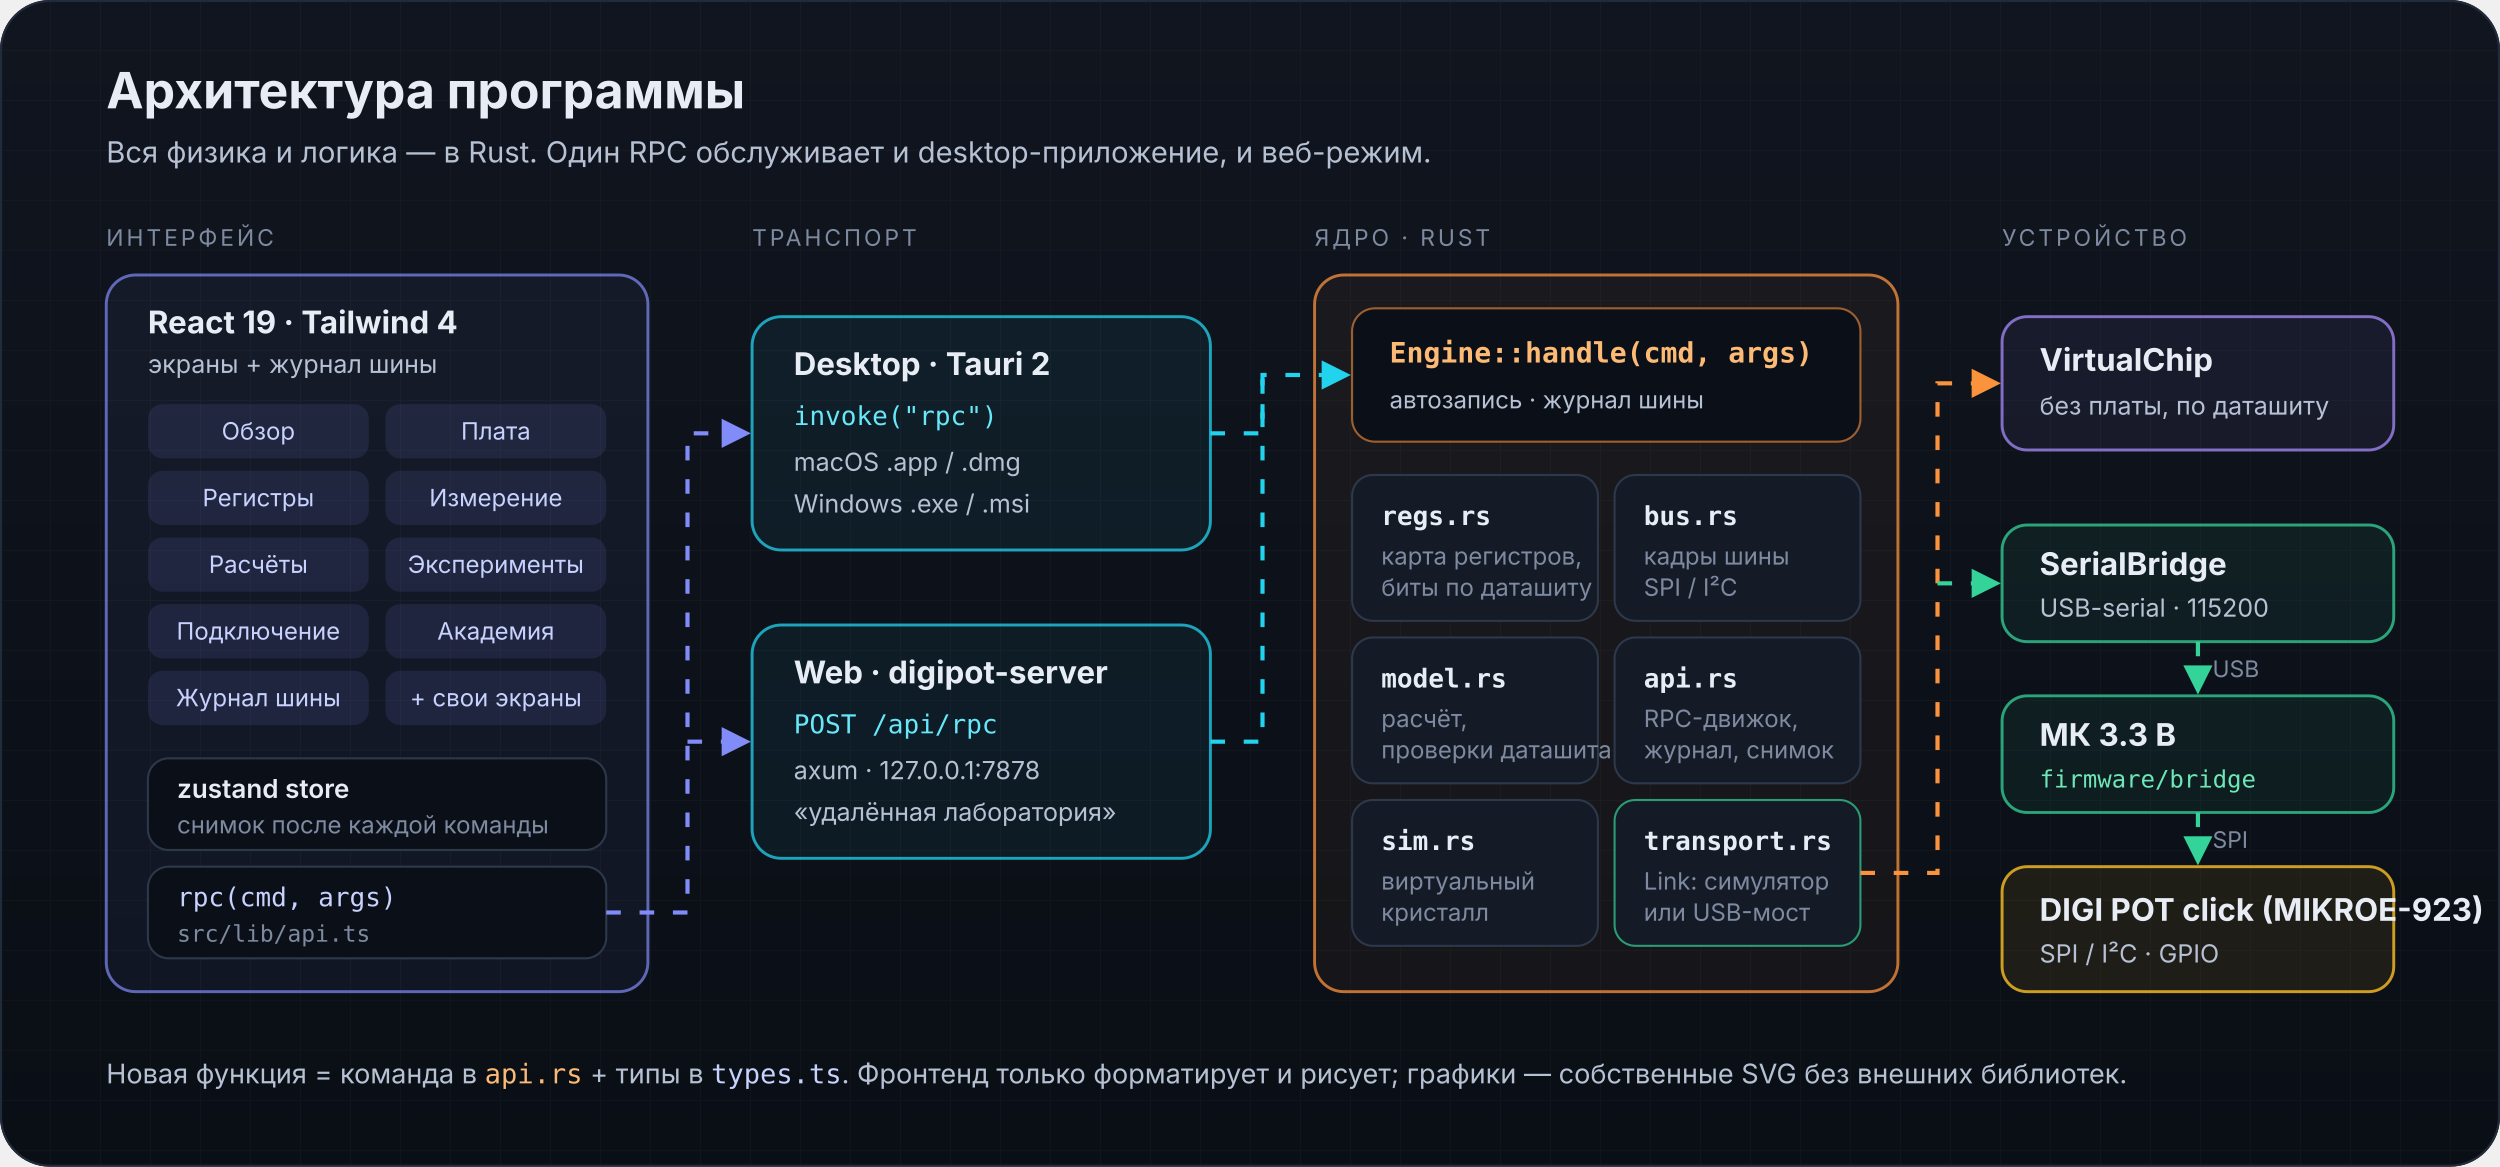
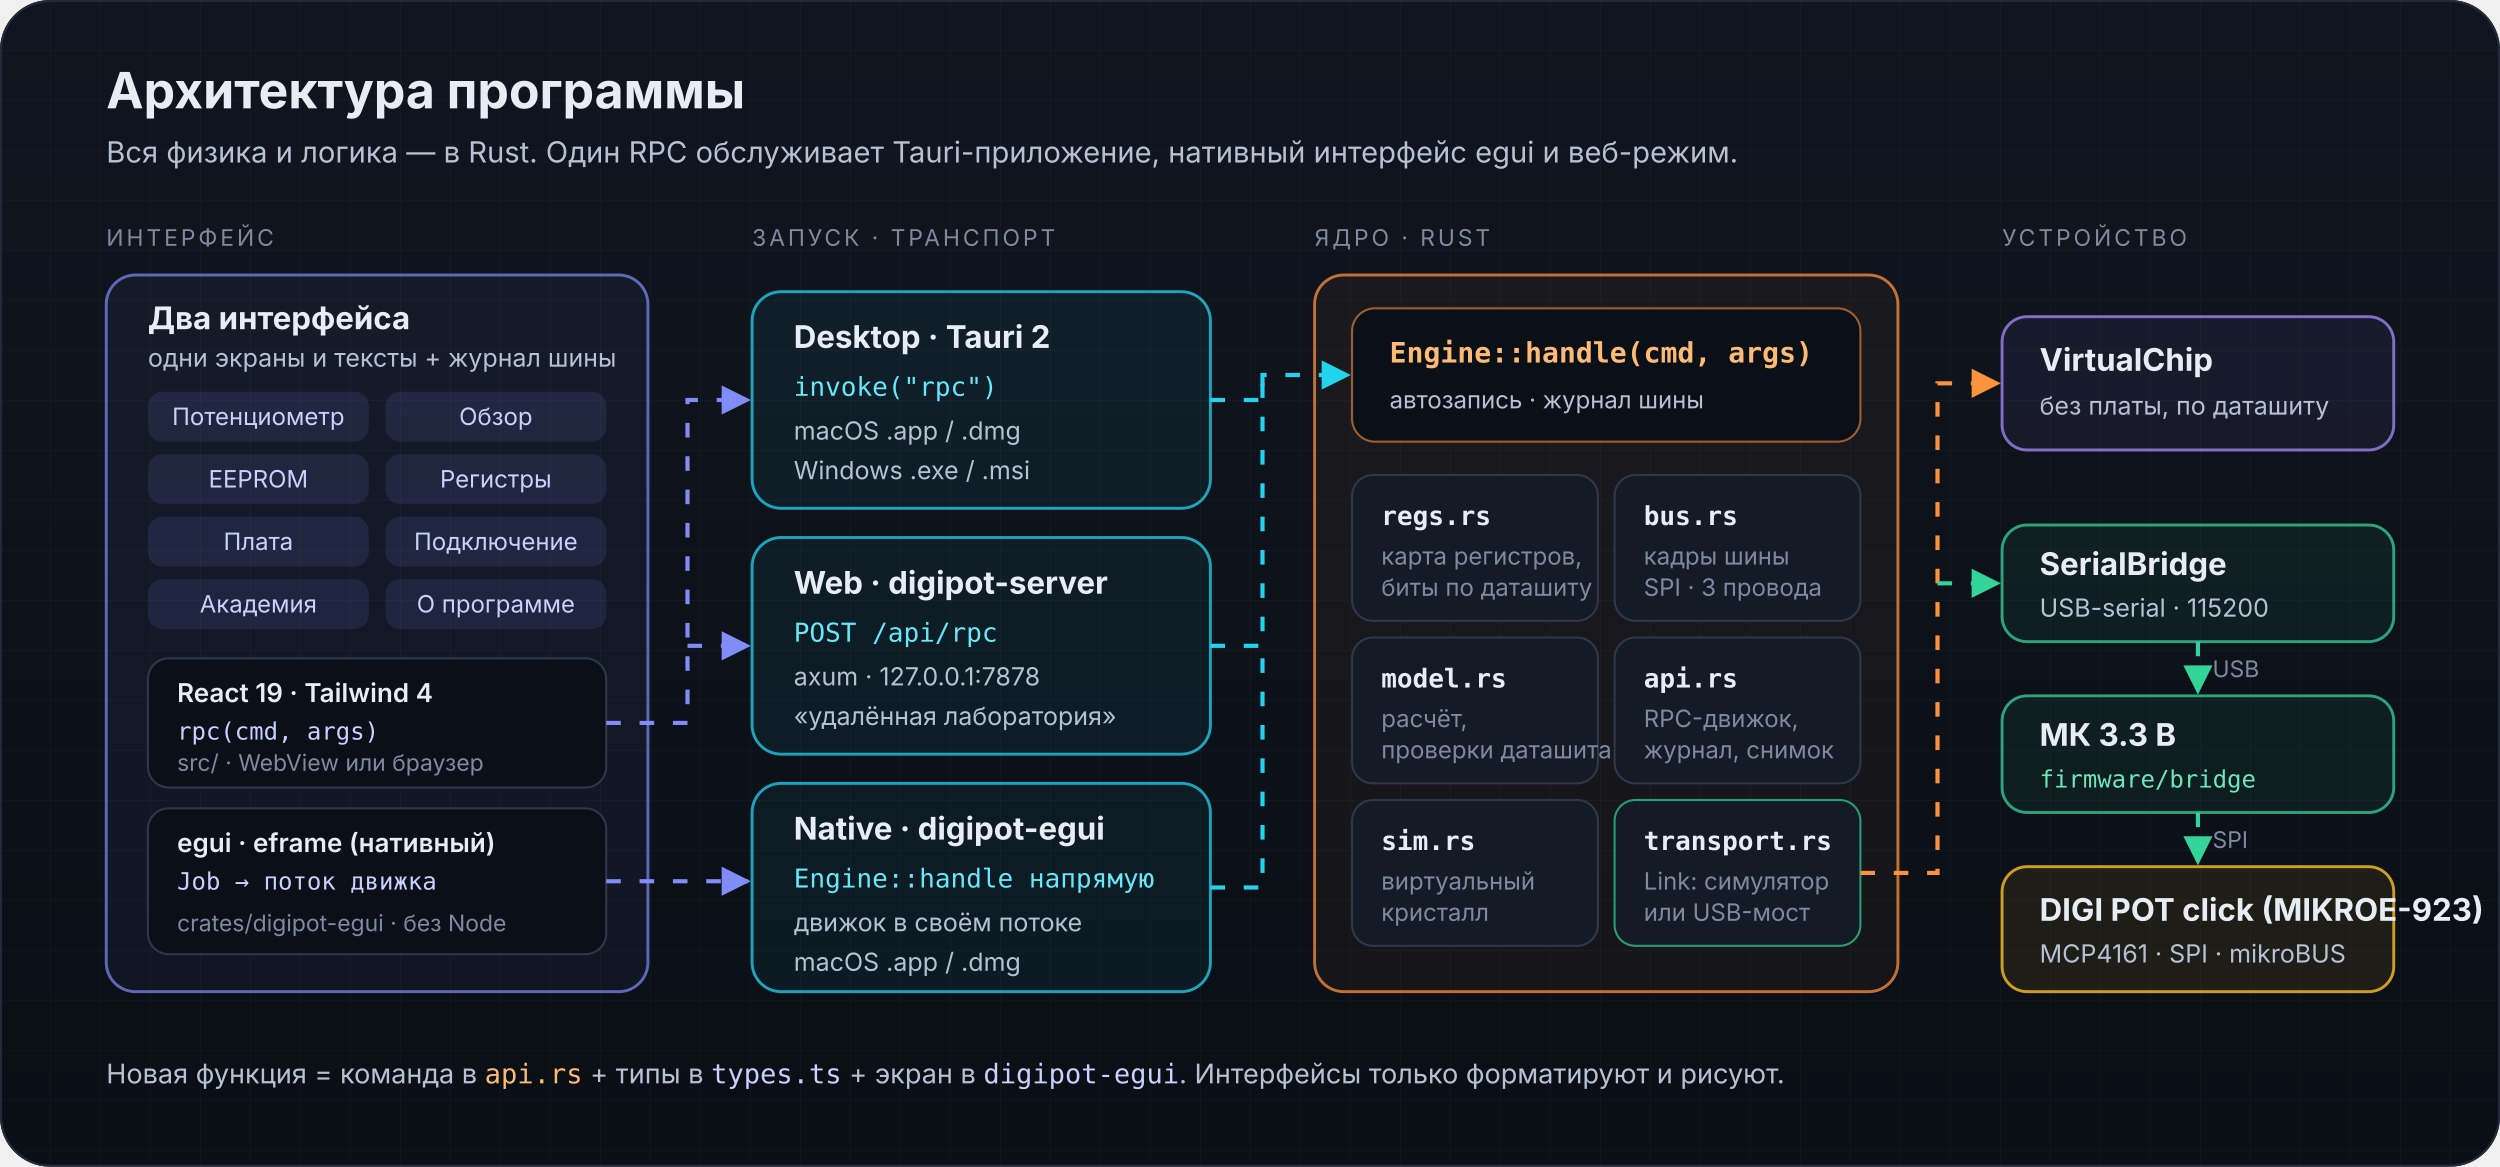
- <svg xmlns="http://www.w3.org/2000/svg" width="1200" height="560" viewBox="0 0 1200 560" role="img" aria-label="Архитектура DigiPot Studio: интерфейс React, транспорт Tauri или HTTP, ядро на Rust, симулятор или USB-мост к плате">
+ <svg xmlns="http://www.w3.org/2000/svg" width="1200" height="560" viewBox="0 0 1200 560" role="img" aria-label="Архитектура DigiPot Studio: интерфейс React в Tauri или браузере либо нативный egui, ядро на Rust, симулятор или USB-мост к плате">
  <defs>
    <linearGradient id="bg" x1="0" y1="0" x2="0" y2="1">
      <stop offset="0" stop-color="#10151f" />
      <stop offset="1" stop-color="#0a0e15" />
    </linearGradient>
    <pattern id="grid" width="24" height="24" patternUnits="userSpaceOnUse">
      <path d="M24 0H0V24" fill="none" stroke="#ffffff" stroke-opacity="0.025" />
    </pattern>
    <marker id="aI" viewBox="0 0 10 10" refX="9" refY="5" markerWidth="7" markerHeight="7" orient="auto">
      <path d="M0 0L10 5L0 10z" fill="#818cf8" />
    </marker>
    <marker id="aC" viewBox="0 0 10 10" refX="9" refY="5" markerWidth="7" markerHeight="7" orient="auto">
      <path d="M0 0L10 5L0 10z" fill="#22d3ee" />
    </marker>
    <marker id="aA" viewBox="0 0 10 10" refX="9" refY="5" markerWidth="7" markerHeight="7" orient="auto">
      <path d="M0 0L10 5L0 10z" fill="#fb923c" />
    </marker>
    <marker id="aG" viewBox="0 0 10 10" refX="9" refY="5" markerWidth="7" markerHeight="7" orient="auto">
      <path d="M0 0L10 5L0 10z" fill="#34d399" />
    </marker>
    <clipPath id="card">
      <rect width="1200" height="560" rx="24" />
    </clipPath>
  </defs>
  <style>
    .t{font-family:Inter,-apple-system,BlinkMacSystemFont,"Segoe UI",Roboto,Helvetica,Arial,sans-serif}
    .m{font-family:"JetBrains Mono",ui-monospace,"SF Mono",Menlo,Consolas,monospace}
    .flow{stroke-dasharray:7 9;animation:flow 1.1s linear infinite}
    @keyframes flow{to{stroke-dashoffset:-32}}
    @media (prefers-reduced-motion:reduce){.flow{animation:none}}
    .col{font-size:11px;letter-spacing:1.4px;fill:#7d8aa0}
    .h{font-size:15px;font-weight:700;fill:#e8edf5}
    .s{font-size:12px;fill:#b6c1d3}
    .chip{font-size:11.5px;fill:#c7d2fe}
  </style>
  <g clip-path="url(#card)">
    <rect width="1200" height="560" fill="url(#bg)" />
    <rect width="1200" height="560" fill="url(#grid)" />
  </g>
  <rect x="0.5" y="0.5" width="1199" height="559" rx="23.5" fill="none" stroke="#222b3b" />
  <text class="t" x="51" y="52" font-size="24" font-weight="700" fill="#e8edf5">Архитектура программы</text>
-   <text class="t" x="51" y="78" font-size="14" fill="#b6c1d3">Вся физика и логика — в Rust. Один RPC обслуживает и desktop-приложение, и веб-режим.</text>
+   <text class="t" x="51" y="78" font-size="14" fill="#b6c1d3">Вся физика и логика — в Rust. Один RPC обслуживает Tauri-приложение, нативный интерфейс egui и веб-режим.</text>
  <g class="t">
    <text x="51" y="118" class="col">ИНТЕРФЕЙС</text>
-     <text x="361" y="118" class="col">ТРАНСПОРТ</text>
+     <text x="361" y="118" class="col">ЗАПУСК · ТРАНСПОРТ</text>
    <text x="631" y="118" class="col">ЯДРО · RUST</text>
    <text x="961" y="118" class="col">УСТРОЙСТВО</text>
  </g>
  <rect x="51" y="132" width="260" height="344" rx="14" fill="#818cf8" fill-opacity="0.06" stroke="#818cf8" stroke-opacity="0.7" stroke-width="1.4" />
  <g class="t">
-     <text x="71" y="160" class="h">React 19 · Tailwind 4</text>
-     <text x="71" y="179" class="s">экраны + журнал шины</text>
+     <text x="71" y="158" class="h">Два интерфейса</text>
+     <text x="71" y="176" class="s">одни экраны и тексты + журнал шины</text>
  </g>
  <g class="t" text-anchor="middle">
-     <rect x="71" y="194" width="106" height="26" rx="7" fill="#818cf8" fill-opacity="0.12" />
-     <text x="124" y="211" class="chip">Обзор</text>
-     <rect x="185" y="194" width="106" height="26" rx="7" fill="#818cf8" fill-opacity="0.12" />
-     <text x="238" y="211" class="chip">Плата</text>
-     <rect x="71" y="226" width="106" height="26" rx="7" fill="#818cf8" fill-opacity="0.12" />
-     <text x="124" y="243" class="chip">Регистры</text>
-     <rect x="185" y="226" width="106" height="26" rx="7" fill="#818cf8" fill-opacity="0.12" />
-     <text x="238" y="243" class="chip">Измерение</text>
-     <rect x="71" y="258" width="106" height="26" rx="7" fill="#818cf8" fill-opacity="0.12" />
-     <text x="124" y="275" class="chip">Расчёты</text>
-     <rect x="185" y="258" width="106" height="26" rx="7" fill="#818cf8" fill-opacity="0.12" />
-     <text x="238" y="275" class="chip">Эксперименты</text>
-     <rect x="71" y="290" width="106" height="26" rx="7" fill="#818cf8" fill-opacity="0.12" />
-     <text x="124" y="307" class="chip">Подключение</text>
-     <rect x="185" y="290" width="106" height="26" rx="7" fill="#818cf8" fill-opacity="0.12" />
-     <text x="238" y="307" class="chip">Академия</text>
-     <rect x="71" y="322" width="106" height="26" rx="7" fill="#818cf8" fill-opacity="0.12" />
-     <text x="124" y="339" class="chip">Журнал шины</text>
-     <rect x="185" y="322" width="106" height="26" rx="7" fill="#818cf8" fill-opacity="0.12" />
-     <text x="238" y="339" class="chip">+ свои экраны</text>
+     <rect x="71" y="188" width="106" height="24" rx="7" fill="#818cf8" fill-opacity="0.12" />
+     <text x="124" y="204" class="chip">Потенциометр</text>
+     <rect x="185" y="188" width="106" height="24" rx="7" fill="#818cf8" fill-opacity="0.12" />
+     <text x="238" y="204" class="chip">Обзор</text>
+     <rect x="71" y="218" width="106" height="24" rx="7" fill="#818cf8" fill-opacity="0.12" />
+     <text x="124" y="234" class="chip">EEPROM</text>
+     <rect x="185" y="218" width="106" height="24" rx="7" fill="#818cf8" fill-opacity="0.12" />
+     <text x="238" y="234" class="chip">Регистры</text>
+     <rect x="71" y="248" width="106" height="24" rx="7" fill="#818cf8" fill-opacity="0.12" />
+     <text x="124" y="264" class="chip">Плата</text>
+     <rect x="185" y="248" width="106" height="24" rx="7" fill="#818cf8" fill-opacity="0.12" />
+     <text x="238" y="264" class="chip">Подключение</text>
+     <rect x="71" y="278" width="106" height="24" rx="7" fill="#818cf8" fill-opacity="0.12" />
+     <text x="124" y="294" class="chip">Академия</text>
+     <rect x="185" y="278" width="106" height="24" rx="7" fill="#818cf8" fill-opacity="0.12" />
+     <text x="238" y="294" class="chip">О программе</text>
  </g>
-   <rect x="71" y="364" width="220" height="44" rx="10" fill="#0b0f18" stroke="#2d384b" />
-   <text class="t" x="85" y="383" font-size="12.5" font-weight="600" fill="#e8edf5">zustand store</text>
-   <text class="t" x="85" y="400" font-size="11.5" fill="#7d8aa0">снимок после каждой команды</text>
-   <rect x="71" y="416" width="220" height="44" rx="10" fill="#0b0f18" stroke="#2d384b" />
-   <text class="m" x="85" y="435" font-size="12.5" fill="#c7d2fe">rpc(cmd, args)</text>
-   <text class="m" x="85" y="452" font-size="11" fill="#7d8aa0">src/lib/api.ts</text>
-   <rect x="361" y="152" width="220" height="112" rx="14" fill="#22d3ee" fill-opacity="0.06" stroke="#22d3ee" stroke-opacity="0.75" stroke-width="1.4" />
+   <rect x="71" y="316" width="220" height="62" rx="10" fill="#0b0f18" stroke="#2d384b" />
+   <text class="t" x="85" y="337" font-size="12.5" font-weight="600" fill="#e8edf5">React 19 · Tailwind 4</text>
+   <text class="m" x="85" y="355" font-size="11.5" fill="#c7d2fe">rpc(cmd, args)</text>
+   <text class="t" x="85" y="370" font-size="11" fill="#7d8aa0">src/ · WebView или браузер</text>
+   <rect x="71" y="388" width="220" height="70" rx="10" fill="#0b0f18" stroke="#2d384b" />
+   <text class="t" x="85" y="409" font-size="12.5" font-weight="600" fill="#e8edf5">egui · eframe (нативный)</text>
+   <text class="m" x="85" y="427" font-size="11.5" fill="#c7d2fe">Job → поток движка</text>
+   <text class="t" x="85" y="447" font-size="11" fill="#7d8aa0">crates/digipot-egui · без Node</text>
+   <rect x="361" y="140" width="220" height="104" rx="14" fill="#22d3ee" fill-opacity="0.06" stroke="#22d3ee" stroke-opacity="0.75" stroke-width="1.4" />
  <g class="t">
-     <text x="381" y="180" class="h">Desktop · Tauri 2</text>
-     <text class="m" x="381" y="204" font-size="12.5" fill="#67e8f9">invoke("rpc")</text>
-     <text x="381" y="226" class="s">macOS .app / .dmg</text>
-     <text x="381" y="246" class="s">Windows .exe / .msi</text>
+     <text x="381" y="167" class="h">Desktop · Tauri 2</text>
+     <text class="m" x="381" y="190" font-size="12.5" fill="#67e8f9">invoke("rpc")</text>
+     <text x="381" y="211" class="s">macOS .app / .dmg</text>
+     <text x="381" y="230" class="s">Windows .exe / .msi</text>
  </g>
-   <rect x="361" y="300" width="220" height="112" rx="14" fill="#22d3ee" fill-opacity="0.06" stroke="#22d3ee" stroke-opacity="0.75" stroke-width="1.4" />
+   <rect x="361" y="258" width="220" height="104" rx="14" fill="#22d3ee" fill-opacity="0.06" stroke="#22d3ee" stroke-opacity="0.75" stroke-width="1.4" />
  <g class="t">
-     <text x="381" y="328" class="h">Web · digipot-server</text>
-     <text class="m" x="381" y="352" font-size="12.5" fill="#67e8f9">POST /api/rpc</text>
-     <text x="381" y="374" class="s">axum · 127.0.0.1:7878</text>
-     <text x="381" y="394" class="s">«удалённая лаборатория»</text>
+     <text x="381" y="285" class="h">Web · digipot-server</text>
+     <text class="m" x="381" y="308" font-size="12.5" fill="#67e8f9">POST /api/rpc</text>
+     <text x="381" y="329" class="s">axum · 127.0.0.1:7878</text>
+     <text x="381" y="348" class="s">«удалённая лаборатория»</text>
+   </g>
+   <rect x="361" y="376" width="220" height="100" rx="14" fill="#22d3ee" fill-opacity="0.06" stroke="#22d3ee" stroke-opacity="0.75" stroke-width="1.4" />
+   <g class="t">
+     <text x="381" y="403" class="h">Native · digipot-egui</text>
+     <text class="m" x="381" y="426" font-size="12.5" fill="#67e8f9">Engine::handle напрямую</text>
+     <text x="381" y="447" class="s">движок в своём потоке</text>
+     <text x="381" y="466" class="s">macOS .app / .dmg</text>
  </g>
  <rect x="631" y="132" width="280" height="344" rx="14" fill="#fb923c" fill-opacity="0.05" stroke="#fb923c" stroke-opacity="0.75" stroke-width="1.4" />
  <rect x="649" y="148" width="244" height="64" rx="11" fill="#0b0f18" stroke="#fb923c" stroke-opacity="0.6" />
  <text class="m" x="667" y="174" font-size="13.5" font-weight="700" fill="#fdba74">Engine::handle(cmd, args)</text>
  <text class="t" x="667" y="196" font-size="11.5" fill="#b6c1d3">автозапись · журнал шины</text>
  <g class="t">
    <rect x="649" y="228" width="118" height="70" rx="10" fill="#141a26" stroke="#2d384b" />
    <text class="m" x="663" y="252" font-size="12.5" font-weight="700" fill="#e8edf5">regs.rs</text>
    <text x="663" y="271" font-size="11.5" fill="#7d8aa0">карта регистров,</text>
    <text x="663" y="286" font-size="11.5" fill="#7d8aa0">биты по даташиту</text>
    <rect x="775" y="228" width="118" height="70" rx="10" fill="#141a26" stroke="#2d384b" />
    <text class="m" x="789" y="252" font-size="12.5" font-weight="700" fill="#e8edf5">bus.rs</text>
    <text x="789" y="271" font-size="11.5" fill="#7d8aa0">кадры шины</text>
-     <text x="789" y="286" font-size="11.5" fill="#7d8aa0">SPI / I²C</text>
+     <text x="789" y="286" font-size="11.5" fill="#7d8aa0">SPI · 3 провода</text>
    <rect x="649" y="306" width="118" height="70" rx="10" fill="#141a26" stroke="#2d384b" />
    <text class="m" x="663" y="330" font-size="12.5" font-weight="700" fill="#e8edf5">model.rs</text>
    <text x="663" y="349" font-size="11.5" fill="#7d8aa0">расчёт,</text>
    <text x="663" y="364" font-size="11.5" fill="#7d8aa0">проверки даташита</text>
    <rect x="775" y="306" width="118" height="70" rx="10" fill="#141a26" stroke="#2d384b" />
    <text class="m" x="789" y="330" font-size="12.5" font-weight="700" fill="#e8edf5">api.rs</text>
    <text x="789" y="349" font-size="11.5" fill="#7d8aa0">RPC-движок,</text>
    <text x="789" y="364" font-size="11.5" fill="#7d8aa0">журнал, снимок</text>
    <rect x="649" y="384" width="118" height="70" rx="10" fill="#141a26" stroke="#2d384b" />
    <text class="m" x="663" y="408" font-size="12.5" font-weight="700" fill="#e8edf5">sim.rs</text>
    <text x="663" y="427" font-size="11.5" fill="#7d8aa0">виртуальный</text>
    <text x="663" y="442" font-size="11.5" fill="#7d8aa0">кристалл</text>
    <rect x="775" y="384" width="118" height="70" rx="10" fill="#141a26" stroke="#34d399" stroke-opacity="0.7" />
    <text class="m" x="789" y="408" font-size="12.5" font-weight="700" fill="#e8edf5">transport.rs</text>
    <text x="789" y="427" font-size="11.5" fill="#7d8aa0">Link: симулятор</text>
    <text x="789" y="442" font-size="11.5" fill="#7d8aa0">или USB-мост</text>
  </g>
  <g class="t">
    <rect x="961" y="152" width="188" height="64" rx="12" fill="#a78bfa" fill-opacity="0.07" stroke="#a78bfa" stroke-opacity="0.75" stroke-width="1.4" />
    <text x="979" y="178" class="h">VirtualChip</text>
    <text x="979" y="199" class="s">без платы, по даташиту</text>
    <rect x="961" y="252" width="188" height="56" rx="12" fill="#34d399" fill-opacity="0.07" stroke="#34d399" stroke-opacity="0.75" stroke-width="1.4" />
    <text x="979" y="276" class="h">SerialBridge</text>
    <text x="979" y="296" class="s">USB-serial · 115200</text>
    <rect x="961" y="334" width="188" height="56" rx="12" fill="#34d399" fill-opacity="0.07" stroke="#34d399" stroke-opacity="0.75" stroke-width="1.4" />
    <text x="979" y="358" class="h">МК 3.3 В</text>
    <text class="m" x="979" y="378" font-size="11.5" fill="#6ee7b7">firmware/bridge</text>
    <rect x="961" y="416" width="188" height="60" rx="12" fill="#fbbf24" fill-opacity="0.08" stroke="#fbbf24" stroke-opacity="0.8" stroke-width="1.4" />
    <text x="979" y="442" class="h">DIGI POT click (MIKROE-923)</text>
-     <text x="979" y="462" class="s">SPI / I²C · GPIO</text>
+     <text x="979" y="462" class="s">MCP4161 · SPI · mikroBUS</text>
  </g>
  <g fill="none" stroke-width="2">
-     <path class="flow" d="M291 438H330V208H359" stroke="#818cf8" marker-end="url(#aI)" />
-     <path class="flow" d="M330 356H359" stroke="#818cf8" marker-end="url(#aI)" />
-     <path class="flow" d="M581 208H606V180H647" stroke="#22d3ee" marker-end="url(#aC)" />
-     <path class="flow" d="M581 356H606V180" stroke="#22d3ee" />
+     <path class="flow" d="M291 347H330V192H359" stroke="#818cf8" marker-end="url(#aI)" />
+     <path class="flow" d="M330 310H359" stroke="#818cf8" marker-end="url(#aI)" />
+     <path class="flow" d="M291 423H359" stroke="#818cf8" marker-end="url(#aI)" />
+     <path class="flow" d="M581 192H606V180H647" stroke="#22d3ee" marker-end="url(#aC)" />
+     <path class="flow" d="M581 310H606V180" stroke="#22d3ee" />
+     <path class="flow" d="M581 426H606V310" stroke="#22d3ee" />
    <path class="flow" d="M893 419H930V184H959" stroke="#fb923c" marker-end="url(#aA)" />
    <path class="flow" d="M930 280H959" stroke="#34d399" marker-end="url(#aG)" />
    <path class="flow" d="M1055 308V332" stroke="#34d399" marker-end="url(#aG)" />
    <path class="flow" d="M1055 390V414" stroke="#34d399" marker-end="url(#aG)" />
  </g>
  <g class="t" font-size="11" fill="#7d8aa0">
    <text x="1062" y="325">USB</text>
    <text x="1062" y="407">SPI</text>
  </g>
-   <text class="t" x="51" y="520" font-size="13" fill="#b6c1d3">Новая функция = команда в <tspan class="m" fill="#fdba74">api.rs</tspan> + типы в <tspan class="m" fill="#c7d2fe">types.ts</tspan>. Фронтенд только форматирует и рисует; графики — собственные SVG без внешних библиотек.</text>
+   <text class="t" x="51" y="520" font-size="13" fill="#b6c1d3">Новая функция = команда в <tspan class="m" fill="#fdba74">api.rs</tspan> + типы в <tspan class="m" fill="#c7d2fe">types.ts</tspan> + экран в <tspan class="m" fill="#c7d2fe">digipot-egui</tspan>. Интерфейсы только форматируют и рисуют.</text>
</svg>
